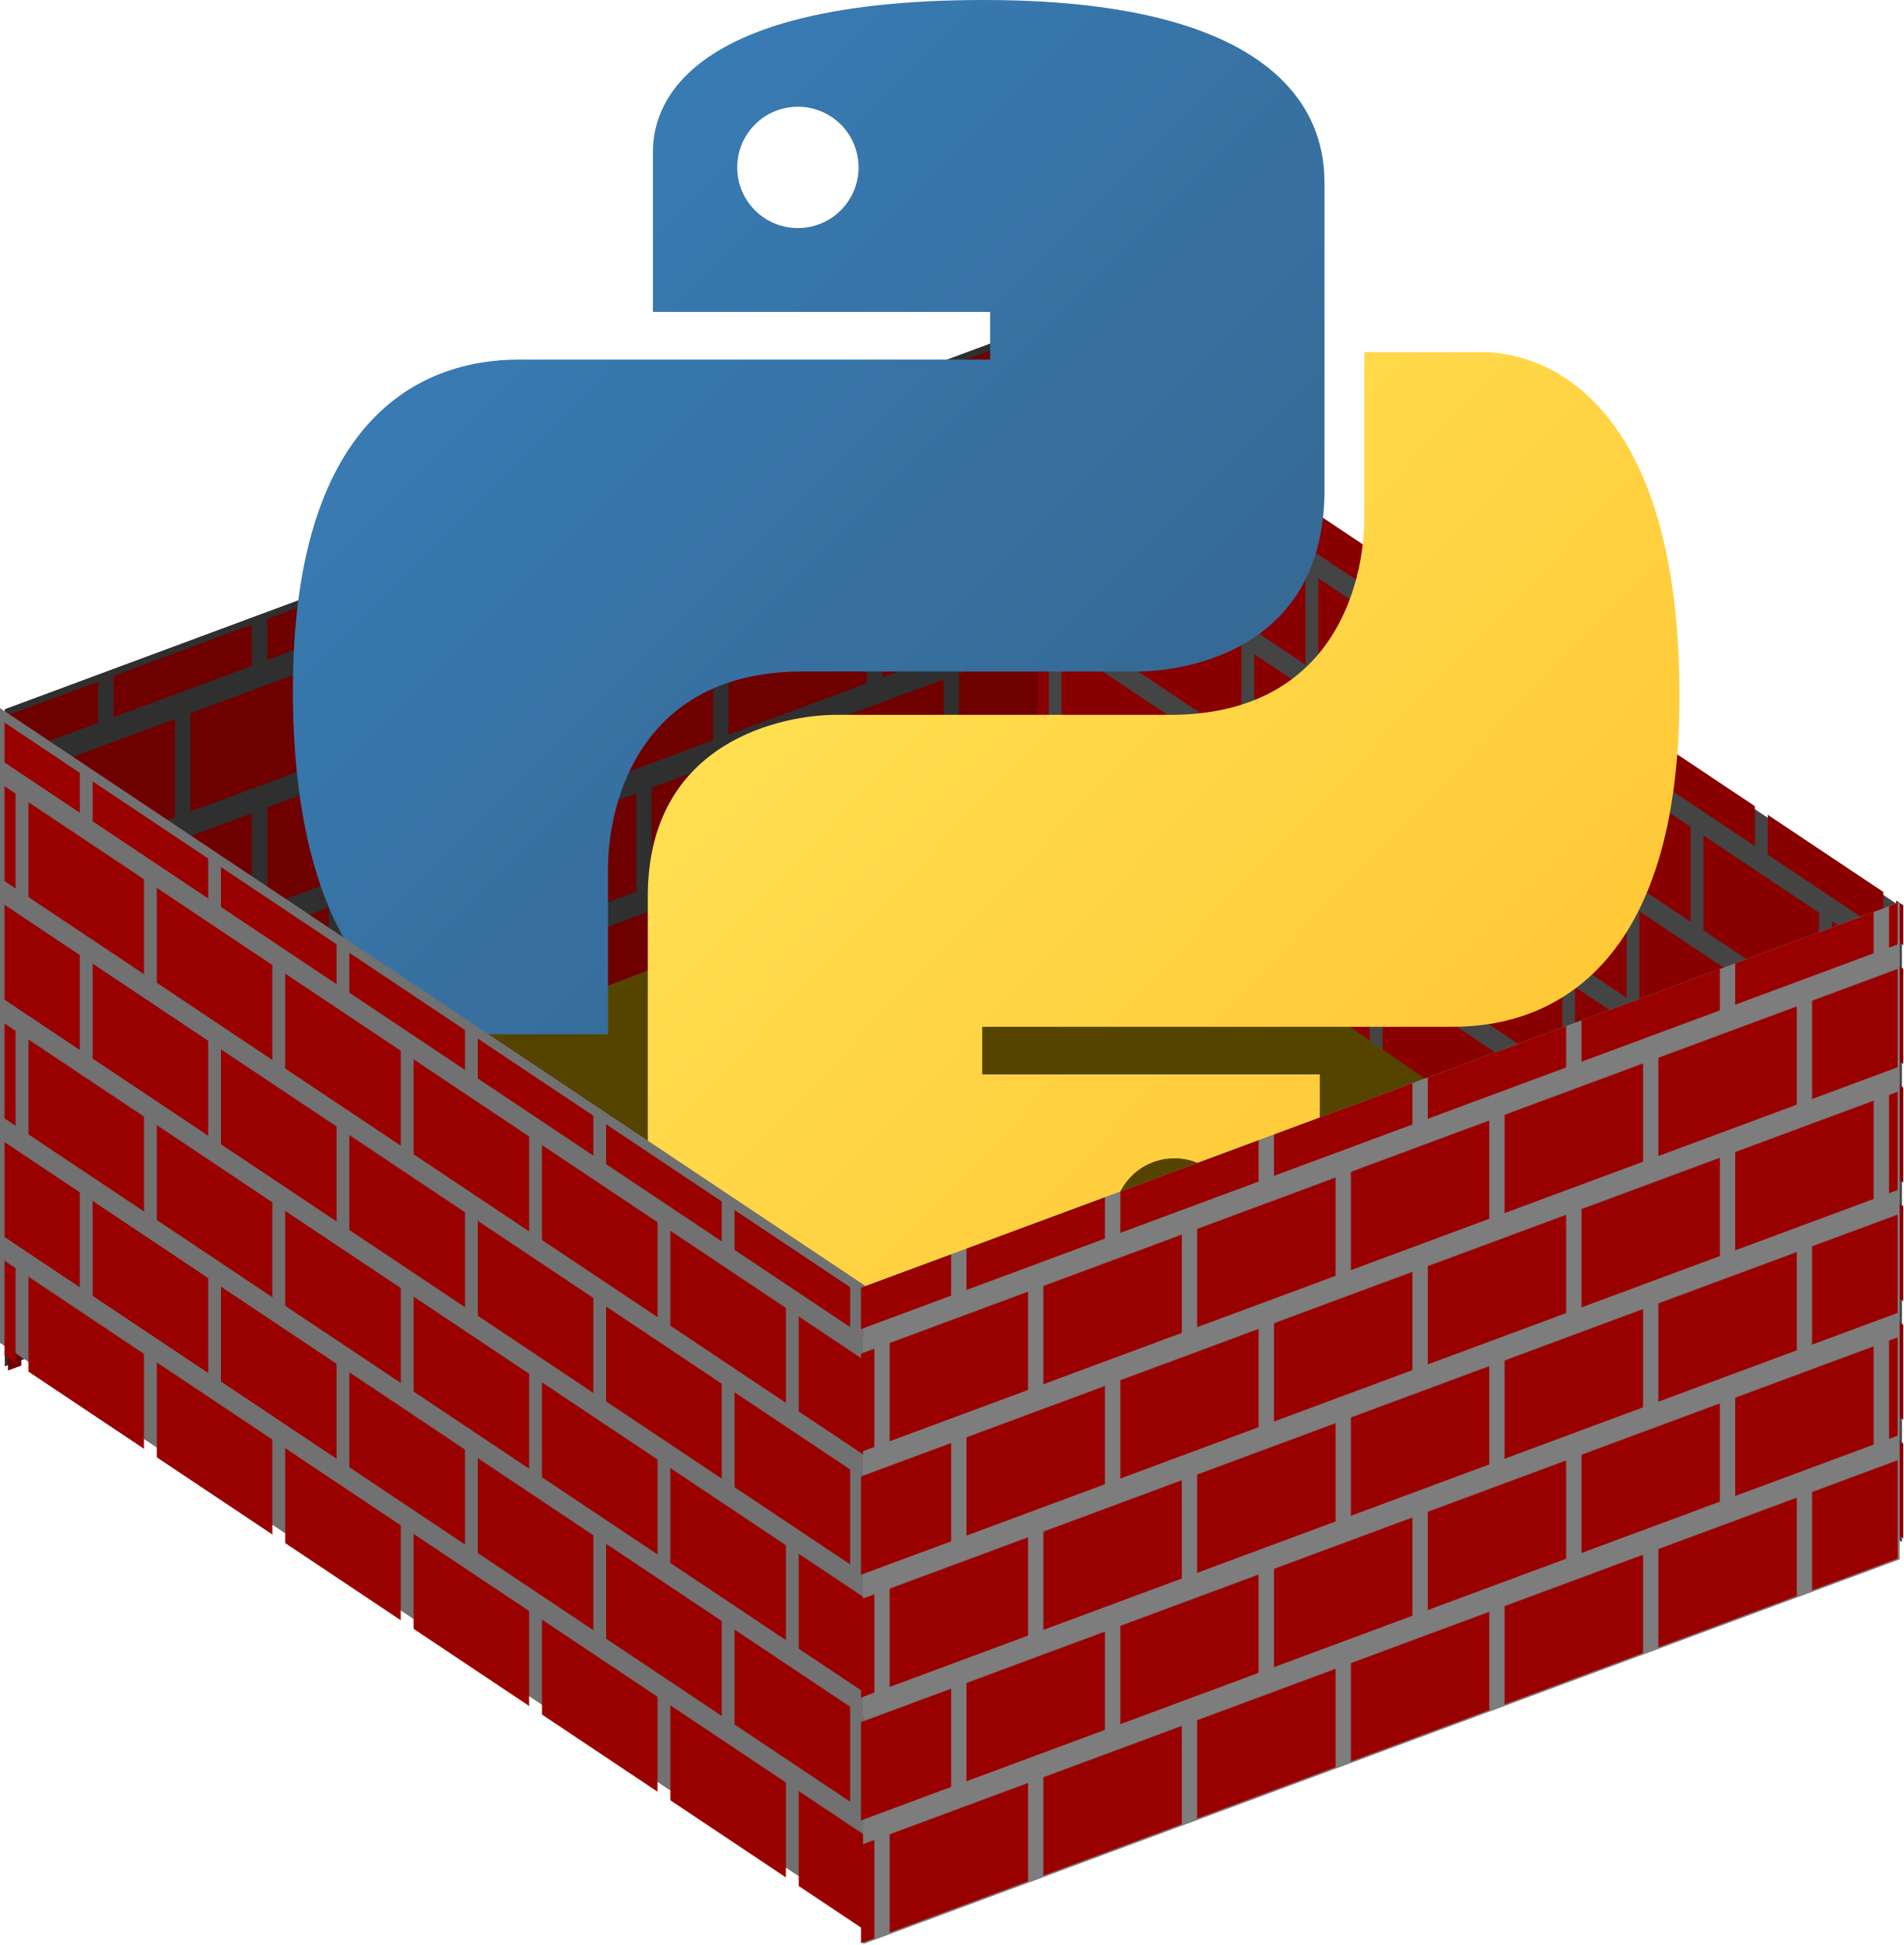
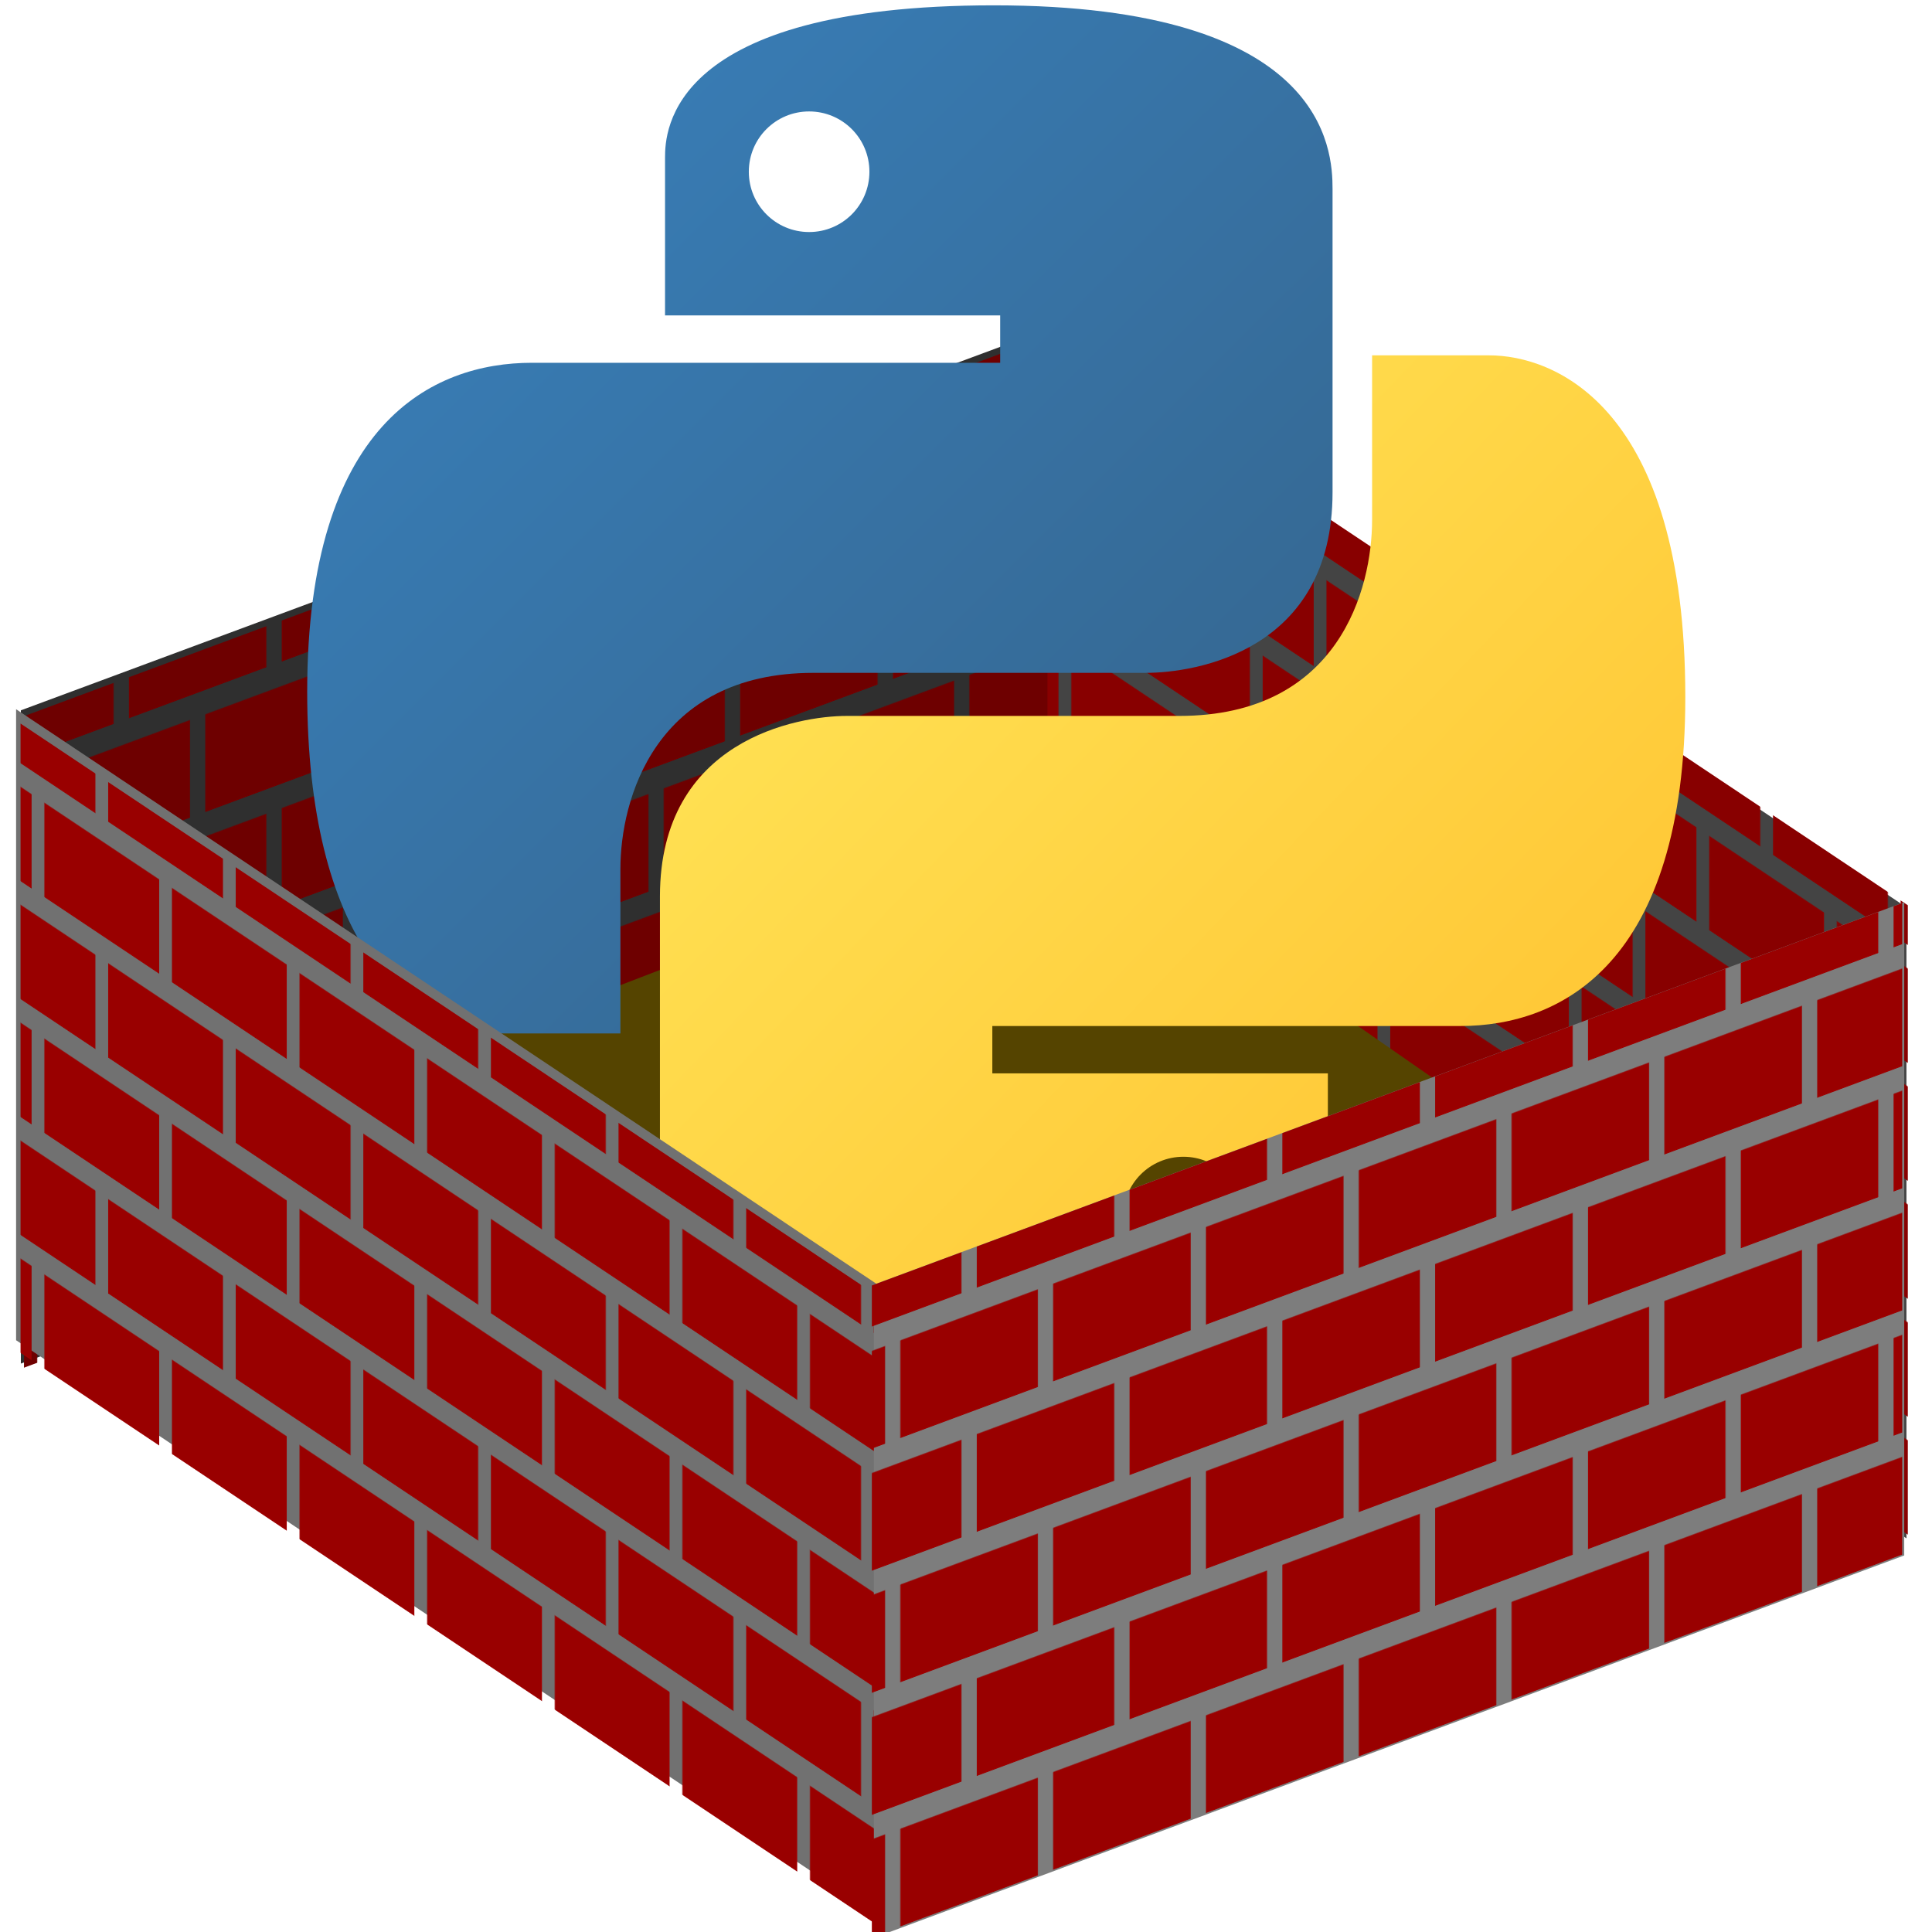
- <svg xmlns="http://www.w3.org/2000/svg" xmlns:xlink="http://www.w3.org/1999/xlink" width="38.737" height="39.59" viewBox="0 0 38.737 39.59" version="1.1" id="svg8">
+ <svg xmlns="http://www.w3.org/2000/svg" xmlns:xlink="http://www.w3.org/1999/xlink" width="64" height="64" viewBox="0 0 64 64" version="1.1" id="svg8">
  <defs id="defs8">
-     <pattern xlink:href="#Bricks-06" id="pattern28-1" patternTransform="matrix(0.03141995,0,0,0.04829787,-57.43115,-40.08487)" x="0" y="0" preserveAspectRatio="none" />
+     <pattern xlink:href="#Bricks-06" id="pattern28-1" patternTransform="matrix(0.05082989,0,0,0.07813428,-92.26898,-65.0267)" x="0" y="0" preserveAspectRatio="none" />
    <pattern patternUnits="userSpaceOnUse" width="100" height="100" id="Bricks-06" style="fill:#990000" patternTransform="scale(0.25,0.25)">
      <g id="g13367-3">
        <rect style="fill:none;stroke:none;stroke-width:0" id="rect13349-20" width="100" height="100" x="0" y="0" />
        <rect style="fill-opacity:1;stroke-width:0" id="rect13351-6" width="40" height="40" x="0" y="60" />
        <rect style="fill-opacity:1;stroke-width:0" id="rect13353-15" width="90" height="40" x="0" y="10" />
        <rect style="fill-opacity:1;stroke-width:0" id="rect13355-5" width="50" height="40" x="50" y="60" />
      </g>
    </pattern>
-     <pattern xlink:href="#Bricks-56" id="pattern28-6" patternTransform="matrix(0.03337579,0,0,0.05,-42.4321,-23.94253)" x="0" y="0" preserveAspectRatio="none" />
+     <pattern xlink:href="#Bricks-56" id="pattern28-6" patternTransform="matrix(0.05399394,0,0,0.08088792,-68.07652,-38.35869)" x="0" y="0" preserveAspectRatio="none" />
    <pattern patternUnits="userSpaceOnUse" width="100" height="100" id="Bricks-56" style="fill:#990000" patternTransform="scale(0.25,0.25)">
      <g id="g13367-9">
        <rect style="fill:none;stroke:none;stroke-width:0" id="rect13349-37" width="100" height="100" x="0" y="0" />
        <rect style="fill-opacity:1;stroke-width:0" id="rect13351-4" width="40" height="40" x="0" y="60" />
        <rect style="fill-opacity:1;stroke-width:0" id="rect13353-52" width="90" height="40" x="0" y="10" />
        <rect style="fill-opacity:1;stroke-width:0" id="rect13355-54" width="50" height="40" x="50" y="60" />
      </g>
    </pattern>
-     <pattern xlink:href="#Bricks-56-3" id="pattern28-6-4" patternTransform="matrix(0.03337579,0,0,0.05,-60.95029,-42.04342)" x="0" y="0" preserveAspectRatio="none" />
+     <pattern xlink:href="#Bricks-56-3" id="pattern28-6-4" patternTransform="matrix(0.05399394,0,0,0.08088792,-98.03447,-67.64155)" x="0" y="0" preserveAspectRatio="none" />
    <pattern patternUnits="userSpaceOnUse" width="100" height="100" id="Bricks-56-3" style="fill:#6e0000" patternTransform="scale(0.25,0.25)">
      <g id="g13367-9-0">
        <rect style="fill:none;stroke:none;stroke-width:0" id="rect13349-37-7" width="100" height="100" x="0" y="0" />
        <rect style="fill-opacity:1;stroke-width:0" id="rect13351-4-8" width="40" height="40" x="0" y="60" />
        <rect style="fill-opacity:1;stroke-width:0" id="rect13353-52-6" width="90" height="40" x="0" y="10" />
        <rect style="fill-opacity:1;stroke-width:0" id="rect13355-54-8" width="50" height="40" x="50" y="60" />
      </g>
    </pattern>
-     <pattern xlink:href="#Bricks-06-6" id="pattern28-1-2" patternTransform="matrix(0.03141995,0,0,0.04829787,-32.14612,-62.17233)" x="0" y="0" preserveAspectRatio="none" />
+     <pattern xlink:href="#Bricks-06-6" id="pattern28-1-2" patternTransform="matrix(0.05082989,0,0,0.07813428,-51.36391,-100.7589)" x="0" y="0" preserveAspectRatio="none" />
    <pattern patternUnits="userSpaceOnUse" width="100" height="100" id="Bricks-06-6" style="fill:#880000" patternTransform="scale(0.25,0.25)">
      <g id="g13367-3-6">
        <rect style="fill:none;stroke:none;stroke-width:0" id="rect13349-20-4" width="100" height="100" x="0" y="0" />
        <rect style="fill-opacity:1;stroke-width:0" id="rect13351-6-9" width="40" height="40" x="0" y="60" />
        <rect style="fill-opacity:1;stroke-width:0" id="rect13353-15-5" width="90" height="40" x="0" y="10" />
        <rect style="fill-opacity:1;stroke-width:0" id="rect13355-5-0" width="50" height="40" x="50" y="60" />
      </g>
    </pattern>
    <linearGradient id="SVGID_1_-8" gradientUnits="userSpaceOnUse" x1="63.816" y1="56.683" x2="118.493" y2="1.823" gradientTransform="matrix(1,0,0,-1,283.4926,47.5091)">
      <stop offset="0" style="stop-color:#387EB8" id="stop1-1" />
      <stop offset="1" style="stop-color:#366994" id="stop2-2" />
    </linearGradient>
    <linearGradient id="SVGID_2_-9" gradientUnits="userSpaceOnUse" x1="97.044" y1="21.632" x2="155.667" y2="-34.531" gradientTransform="matrix(1,0,0,-1,283.4926,47.5091)">
      <stop offset="0" style="stop-color:#FFE052" id="stop3-3" />
      <stop offset="1" style="stop-color:#FFC331" id="stop4-9" />
    </linearGradient>
  </defs>
-   <rect style="fill:#444444;fill-opacity:1;stroke-width:1.958" id="rect27-7-8-1" width="21.185" height="12.921" x="25.362" y="-7.381" transform="matrix(0.8316064,0.5553654,0,1,0,0)" />
-   <rect style="fill:#2f2f2f;fill-opacity:1;stroke-width:2.053" id="rect27-4-4-9" width="22.504" height="13.376" x="0.104" y="14.472" transform="matrix(0.9375154,-0.3479438,0,1,0,0)" />
-   <rect style="fill:url(#pattern28-6-4);stroke-width:2.053" id="rect27-4-4" width="22.504" height="13.376" x="0.173" y="14.616" transform="matrix(0.9375154,-0.3479438,0,1,0,0)" />
-   <rect style="fill:url(#pattern28-1-2);stroke-width:1.958" id="rect27-7-8" width="21.185" height="12.921" x="25.395" y="-7.442" transform="matrix(0.8316064,0.5553654,0,1,0,0)" />
-   <rect style="fill:#554400;fill-opacity:1;stroke-width:1.4" id="rect28-63" width="10.671" height="10.872" x="-17.458" y="32.938" transform="matrix(0.9450918,-0.3268049,0.8480893,0.5298533,0,0)" />
-   <rect style="fill:#554400;fill-opacity:1;stroke-width:1.787" id="rect28-63-4" width="13.483" height="14.012" x="-15.274" y="28" transform="matrix(0.9333371,-0.3590013,0.8211733,0.5706788,0,0)" />
-   <g id="g29" transform="matrix(0.2565382,0,0,0.2565382,-80.49245,4.874226)">
+   <rect style="fill:#444444;fill-opacity:1;stroke-width:3.168" id="rect27-7-8-1" width="34.272" height="20.903" x="41.67" y="-12.119" transform="matrix(0.8316064,0.5553654,0,1,0,0)" />
+   <rect style="fill:#2f2f2f;fill-opacity:1;stroke-width:3.322" id="rect27-4-4-9" width="36.406" height="21.64" x="0.737" y="23.787" transform="matrix(0.9375154,-0.3479438,0,1,0,0)" />
+   <rect style="fill:url(#pattern28-6-4);stroke-width:3.322" id="rect27-4-4" width="36.406" height="21.64" x="0.848" y="24.019" transform="matrix(0.9375154,-0.3479438,0,1,0,0)" />
+   <rect style="fill:url(#pattern28-1-2);stroke-width:3.168" id="rect27-7-8" width="34.272" height="20.903" x="41.724" y="-12.218" transform="matrix(0.8316064,0.5553654,0,1,0,0)" />
+   <rect style="fill:#554400;fill-opacity:1;stroke-width:2.265" id="rect28-63" width="17.262" height="17.589" x="-28.072" y="53.724" transform="matrix(0.9450918,-0.3268049,0.8480893,0.5298533,0,0)" />
+   <rect style="fill:#554400;fill-opacity:1;stroke-width:2.89" id="rect28-63-4" width="21.812" height="22.668" x="-24.517" y="45.728" transform="matrix(0.9333371,-0.3590013,0.8211733,0.5706788,0,0)" />
+   <g id="g29" transform="matrix(0.4150168,0,0,0.4150168,-129.6845,8.062095)">
    <path fill="url(#SVGID_1_)" d="m 391.813,-19 c -25.971,0 -26.25,10.081 -26.25,12.156 0,3.148 0,12.594 0,12.594 h 26.75 v 3.781 c 0,0 -27.852,0 -37.375,0 -7.949,0 -17.938,4.833 -17.938,26.25 0,19.673 7.792,27.281 15.656,27.281 2.335,0 9.344,0 9.344,0 0,0 0,-9.765 0,-13.125 0,-5.491 2.721,-15.656 15.406,-15.656 15.91,0 19.971,0 26.531,0 3.902,0 14.906,-1.696 14.906,-14.406 0,-13.452 0,-17.89 0,-24.219 C 418.844,-7.497 418.305,-19 391.813,-19 Z m -14.75,8.469 c 2.662,0 4.813,2.15 4.813,4.813 0,2.661 -2.151,4.813 -4.813,4.813 -2.662,0 -4.813,-2.151 -4.813,-4.813 0,-2.663 2.151,-4.813 4.813,-4.813 z" id="path2" style="fill:url(#SVGID_1_-8)" />
    <path fill="url(#SVGID_2_)" d="m 392.187,91 c 25.959,0 26.282,-10.271 26.282,-12.156 0,-3.148 0,-12.594 0,-12.594 h -26.782 v -3.781 c 0,0 28.032,0 37.375,0 8.009,0 17.938,-4.954 17.938,-26.25 0,-23.322 -10.538,-27.281 -15.656,-27.281 -2.336,0 -9.344,0 -9.344,0 0,0 0,10.216 0,13.125 0,5.491 -2.631,15.656 -15.406,15.656 -15.91,0 -19.476,0 -26.532,0 -3.892,0 -14.906,1.896 -14.906,14.406 0,14.475 0,18.265 0,24.219 0,5.23 3.196,14.656 27.031,14.656 z m 14.751,-8.469 c -2.662,0 -4.813,-2.151 -4.813,-4.813 0,-2.662 2.15,-4.813 4.813,-4.813 2.661,0 4.813,2.151 4.813,4.813 0,2.662 -2.152,4.813 -4.813,4.813 z" id="path4" style="fill:url(#SVGID_2_-9)" />
  </g>
-   <rect style="fill:#717171;fill-opacity:1;stroke-width:1.958" id="rect27-7-7" width="21.185" height="12.921" x="3.2347966e-06" y="14.413" transform="matrix(0.8316064,0.5553654,0,1,0,0)" />
-   <rect style="fill:url(#pattern28-1);stroke-width:1.958" id="rect27-7" width="21.185" height="12.921" x="0.11" y="14.646" transform="matrix(0.8316064,0.5553654,0,1,0,0)" />
-   <rect style="fill:#7d7d7d;fill-opacity:1;stroke-width:2.053" id="rect27-4-7" width="22.504" height="13.376" x="18.736" y="32.714" transform="matrix(0.9375154,-0.3479438,0,1,0,0)" />
-   <rect style="fill:url(#pattern28-6);stroke-width:2.053" id="rect27-4" width="22.504" height="13.376" x="18.691" y="32.717" transform="matrix(0.9375154,-0.3479438,0,1,0,0)" />
+   <rect style="fill:#717171;fill-opacity:1;stroke-width:3.168" id="rect27-7-7" width="34.272" height="20.903" x="0.641" y="23.138" transform="matrix(0.8316064,0.5553654,0,1,0,0)" />
+   <rect style="fill:url(#pattern28-1);stroke-width:3.168" id="rect27-7" width="34.272" height="20.903" x="0.819" y="23.514" transform="matrix(0.8316064,0.5553654,0,1,0,0)" />
+   <rect style="fill:#7d7d7d;fill-opacity:1;stroke-width:3.322" id="rect27-4-7" width="36.406" height="21.64" x="30.878" y="53.298" transform="matrix(0.9375154,-0.3479438,0,1,0,0)" />
+   <rect style="fill:url(#pattern28-6);stroke-width:3.322" id="rect27-4" width="36.406" height="21.64" x="30.806" y="53.302" transform="matrix(0.9375154,-0.3479438,0,1,0,0)" />
</svg>
